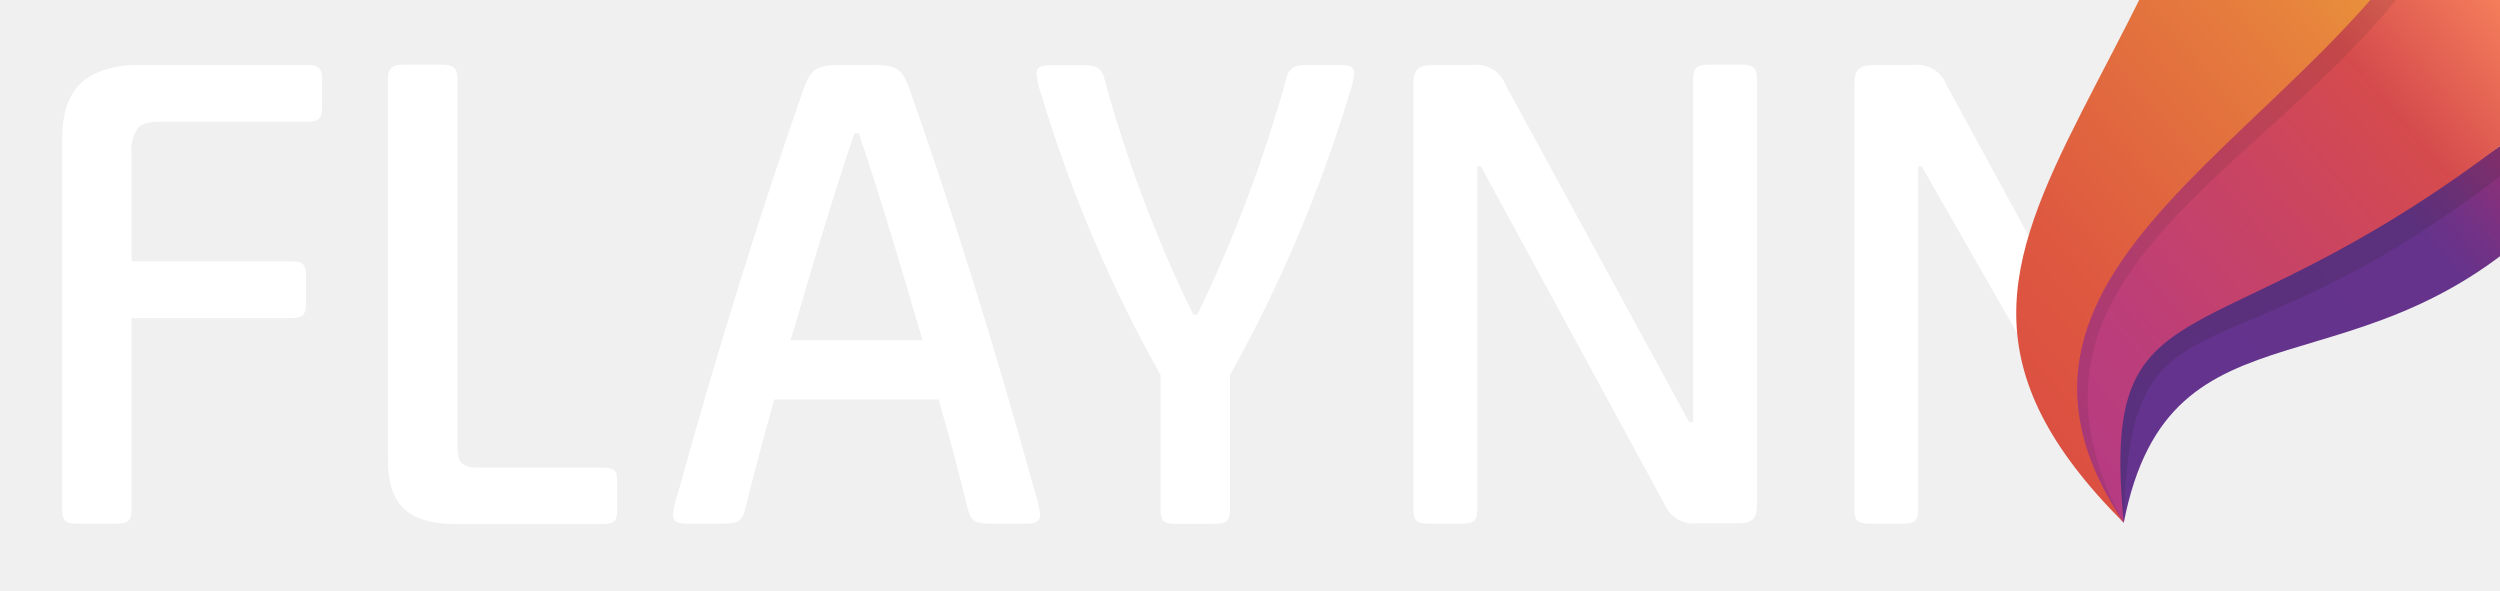
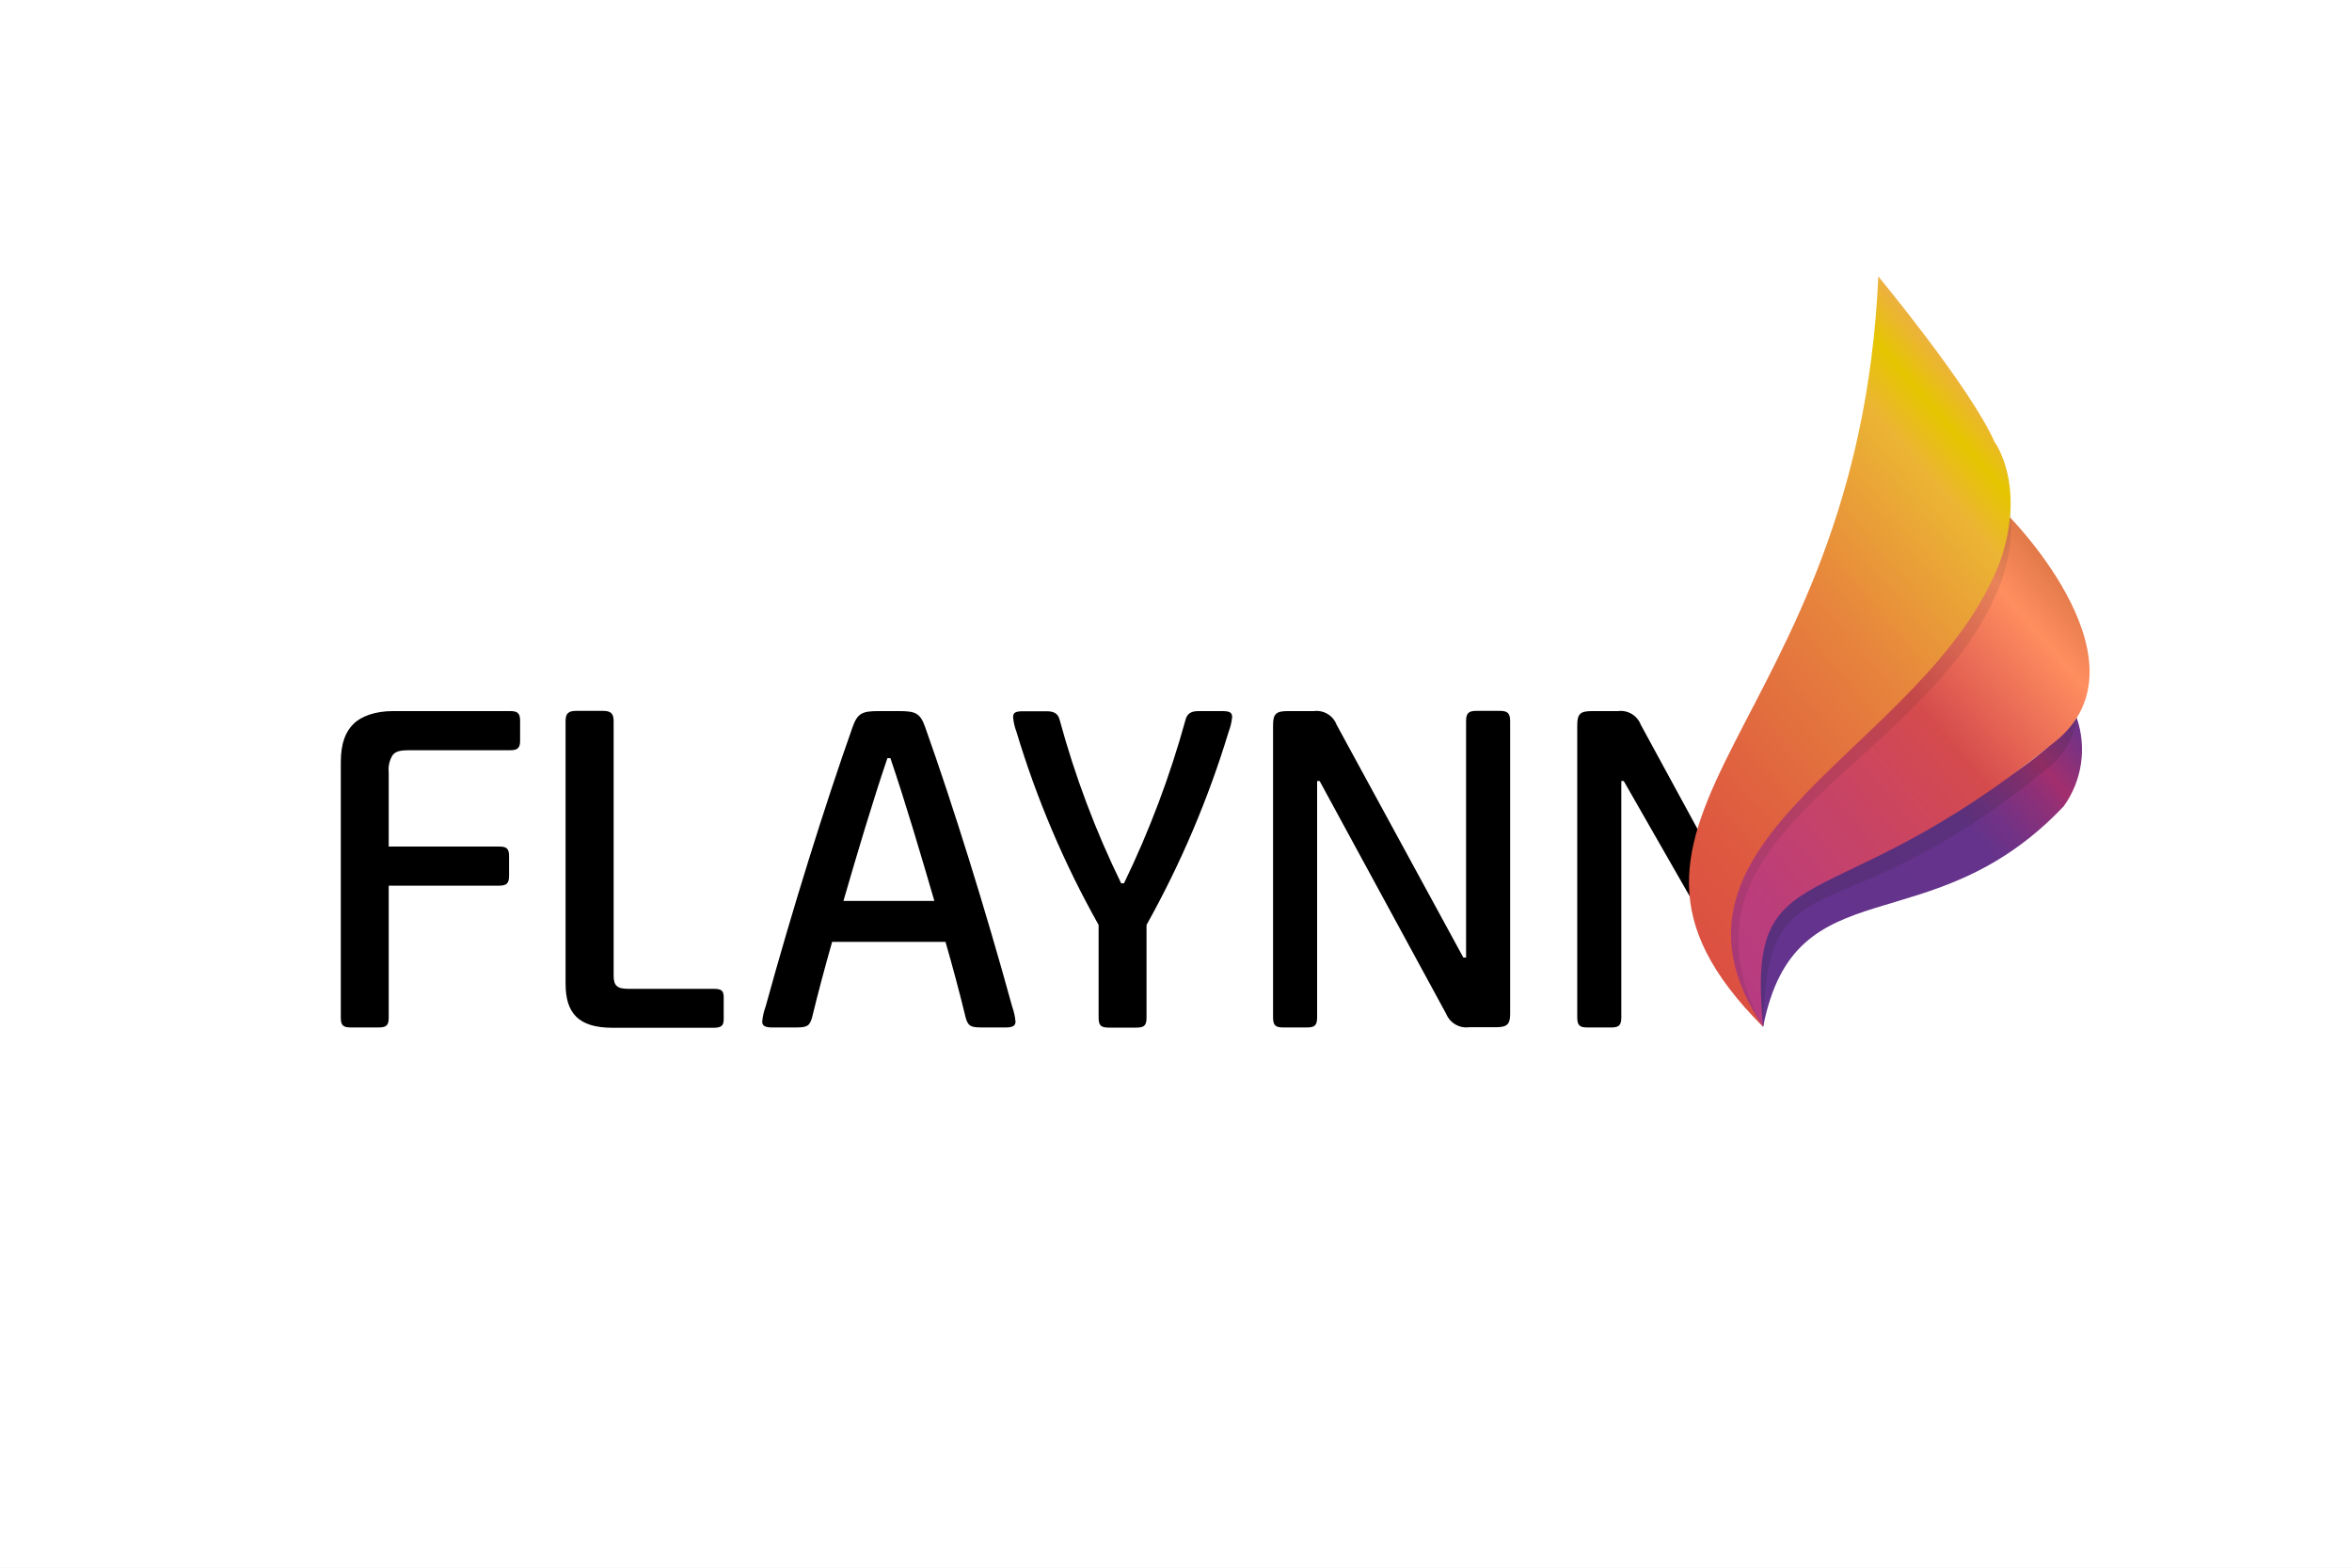
- <svg xmlns="http://www.w3.org/2000/svg" viewBox="38 85 220 52">
+ <svg xmlns="http://www.w3.org/2000/svg" viewBox="0 0 300 200">
  <defs>
-     <linearGradient id="lg1" x1="204.64" y1="121.84" x2="260.64" y2="121.84" gradientTransform="matrix(0.76, -0.65, 0.65, 0.76, -12.66, 167.23)" gradientUnits="userSpaceOnUse">
+     <style>.cls-1{fill:#fff;}.cls-2{fill:url(#Nouvelle_nuance_de_dÃ©gradÃ©_1_3);}.cls-3,.cls-5{fill:#232120;}.cls-3{opacity:0.15;}.cls-4{fill:url(#Nouvelle_nuance_de_dÃ©gradÃ©_1);}.cls-5{opacity:0.1;}.cls-6{fill:url(#Nouvelle_nuance_de_dÃ©gradÃ©_1_2);}</style>
+     <linearGradient id="Nouvelle_nuance_de_dÃ©gradÃ©_1_3" x1="204.64" y1="121.84" x2="260.64" y2="121.84" gradientTransform="matrix(0.76, -0.65, 0.65, 0.76, -12.66, 167.23)" gradientUnits="userSpaceOnUse">
      <stop offset="0" stop-color="#63338d" />
      <stop offset="0.64" stop-color="#65338c" />
      <stop offset="0.7" stop-color="#703286" />
      <stop offset="0.81" stop-color="#8f3077" />
      <stop offset="0.86" stop-color="#a22f6e" />
      <stop offset="1" stop-color="#65338c" />
    </linearGradient>
-     <linearGradient id="lg2" x1="204.64" y1="111.35" x2="270.78" y2="111.35" gradientTransform="matrix(0.76, -0.65, 0.65, 0.76, -12.66, 167.23)" gradientUnits="userSpaceOnUse">
+     <linearGradient id="Nouvelle_nuance_de_dÃ©gradÃ©_1" x1="204.64" y1="111.35" x2="270.78" y2="111.35" gradientTransform="matrix(0.76, -0.65, 0.65, 0.76, -12.66, 167.23)" gradientUnits="userSpaceOnUse">
      <stop offset="0" stop-color="#b73b82" />
      <stop offset="0.17" stop-color="#bc3e79" />
      <stop offset="0.45" stop-color="#cb455f" />
      <stop offset="0.62" stop-color="#d54b4d" />
      <stop offset="0.89" stop-color="#ff8e5f" />
      <stop offset="1" stop-color="#df7747" />
    </linearGradient>
-     <linearGradient id="lg3" x1="204.46" y1="94.2" x2="277.76" y2="94.2" gradientTransform="matrix(0.76, -0.65, 0.65, 0.76, -12.66, 167.23)" gradientUnits="userSpaceOnUse">
+     <linearGradient id="Nouvelle_nuance_de_dÃ©gradÃ©_1_2" x1="204.46" y1="94.2" x2="277.76" y2="94.2" gradientTransform="matrix(0.76, -0.65, 0.65, 0.76, -12.66, 167.23)" gradientUnits="userSpaceOnUse">
      <stop offset="0" stop-color="#dc5041" />
      <stop offset="0.16" stop-color="#de5940" />
      <stop offset="0.41" stop-color="#e3733e" />
      <stop offset="0.55" stop-color="#e7833d" />
      <stop offset="0.84" stop-color="#ebb533" />
      <stop offset="0.92" stop-color="#e5c500" />
      <stop offset="1" stop-color="#edaf46" />
    </linearGradient>
  </defs>
-   <path fill="#FFFFFF" d="M52.2,95.71c-1.12,0-1.74.13-2.12.63a3.44,3.44,0,0,0-.5,2.18V108h14.1c1,0,1.25.31,1.25,1.25v2.49c0,.88-.25,1.25-1.25,1.25H49.58v16.84c0,1-.31,1.25-1.31,1.25H44.78c-1,0-1.31-.25-1.31-1.25V97.27c0-2.49.62-3.93,1.62-4.92s2.81-1.63,5-1.63h15c.81,0,1.25.19,1.25,1.19v2.62c0,.87-.31,1.18-1.25,1.18Z" />
-   <path fill="#FFFFFF" d="M78.27,124.47c0,1.24.43,1.68,1.81,1.68H91c1.06,0,1.31.25,1.31,1.12V130c0,.81-.25,1.12-1.31,1.12H78.14c-4.36,0-6-1.87-6-5.62V92c0-1,.37-1.31,1.37-1.31H76.9c1,0,1.37.32,1.37,1.31Z" />
-   <path fill="#FFFFFF" d="M114.69,90.72c2.06,0,2.68.25,3.3,2,3.56,10,7.68,23.2,11.11,35.68a8,8,0,0,1,.43,1.93c0,.5-.31.75-1.25.75h-3c-1.43,0-1.81-.13-2.12-1.31-.68-2.81-1.62-6.36-2.56-9.61H106.14c-.93,3.25-1.87,6.8-2.55,9.61-.32,1.18-.69,1.31-2.12,1.31h-3c-.93,0-1.25-.25-1.25-.75a7.62,7.62,0,0,1,.44-1.93c3.43-12.48,7.55-25.64,11.1-35.68.63-1.75,1.25-2,3.31-2Zm-1.5,6c-1.93,5.68-3.87,12.23-5.61,18.22h11.6c-1.75-6-3.68-12.54-5.61-18.22Z" />
-   <path fill="#FFFFFF" d="M143.37,112.68a122.75,122.75,0,0,0,7.86-20.9c.19-.68.63-1.06,1.62-1.06h3c.93,0,1.31.13,1.31.75a7,7,0,0,1-.44,1.87A124.76,124.76,0,0,1,146.24,118v11.85c0,1.06-.37,1.25-1.37,1.25H141.5c-1,0-1.37-.19-1.37-1.25V118a121.86,121.86,0,0,1-10.48-24.64,6.94,6.94,0,0,1-.43-1.87c0-.62.37-.75,1.31-.75h3c1,0,1.44.38,1.62,1.06a117.89,117.89,0,0,0,7.86,20.9Z" />
-   <path fill="#FFFFFF" d="M168.32,99.64H168v30.13c0,1.06-.32,1.31-1.31,1.31h-3c-1,0-1.31-.25-1.31-1.31V92.47c0-1.43.44-1.75,1.87-1.75h3.31a2.74,2.74,0,0,1,2.93,1.75l16.16,29.69H187V92c0-1,.31-1.31,1.31-1.31h3c1,0,1.31.32,1.31,1.31v37.36c0,1.38-.44,1.69-1.87,1.69H187.4a2.78,2.78,0,0,1-2.93-1.69Z" />
-   <path fill="#FFFFFF" d="M207.11,99.64h-.31v30.13c0,1.06-.32,1.31-1.31,1.31h-3c-1,0-1.31-.25-1.31-1.31V92.47c0-1.43.44-1.75,1.87-1.75h3.31a2.75,2.75,0,0,1,2.93,1.75l16.15,29.69h.32l-.87,8.79s-.1-.27-.75-1.55Z" />
-   <path fill="url(#lg1)" d="M224.89,131c-11.6-24.6,23.18-19.65,40-39.42a12.41,12.41,0,0,1-1.66,11.28C246.17,120.88,229,110.05,224.89,131Z" />
-   <path fill="#232120" opacity="0.15" d="M224.89,131c-20.67-24.11,26-42,29.75-60.93,0,0,18.81,19.23,5.82,28.51C233.53,120.34,225.41,108.67,224.89,131Z" />
-   <path fill="url(#lg2)" d="M224.89,131c-20.68-24.1,27-45.49,31.48-65,0,0,18.9,19.15,5.14,29.09C232.89,118.25,222.66,108.08,224.89,131Z" />
-   <path fill="#232120" opacity="0.1" d="M224.89,131c-26.93-27,12.8-35.22,14.67-93.09,0,0,11.77,14.18,14.86,21.07,0,0,4.14,5.48.85,15.21C246.32,97.92,211.07,105.52,224.89,131Z" />
-   <path fill="url(#lg3)" d="M224.89,131c-27-27,12.11-37.25,14.69-95.73,0,0,11.77,14.18,14.82,21.1,0,0,4.14,5.49.68,15.36C245.73,95.8,208.54,106.52,224.89,131Z" />
+   <g id="Calque_11" data-name="Calque 11">
+     <rect class="cls-1" width="300" height="200" />
+   </g>
+   <g id="Calque_2" data-name="Calque 2">
+     <path d="M207.11,99.64h-.31v30.13c0,1.06-.32,1.31-1.31,1.31h-3c-1,0-1.31-.25-1.31-1.31V92.47c0-1.43.44-1.75,1.87-1.75h3.31a2.75,2.75,0,0,1,2.93,1.75l16.15,29.69h.32l-.87,8.79s-.1-.27-.75-1.55Z" />
+     <path class="cls-2" d="M224.89,131c-11.6-24.6,23.18-19.65,40-39.42a12.41,12.41,0,0,1-1.66,11.28C246.17,120.88,229,110.05,224.89,131Z" />
+     <path class="cls-3" d="M224.89,131c-20.67-24.11,26-42,29.75-60.93,0,0,18.81,19.23,5.82,28.51C233.53,120.34,225.41,108.67,224.89,131Z" />
+     <path class="cls-4" d="M224.89,131c-20.68-24.1,27-45.49,31.48-65,0,0,18.9,19.15,5.14,29.09C232.89,118.25,222.66,108.08,224.89,131Z" />
+     <path class="cls-5" d="M224.89,131c-26.93-27,12.8-35.22,14.67-93.09,0,0,11.77,14.18,14.86,21.07,0,0,4.14,5.48.85,15.21C246.32,97.92,211.07,105.52,224.89,131Z" />
+     <path class="cls-6" d="M224.89,131c-27-27,12.11-37.25,14.69-95.73,0,0,11.77,14.18,14.82,21.1,0,0,4.14,5.49.68,15.36C245.73,95.8,208.54,106.52,224.89,131Z" />
+     <path d="M52.2,95.71c-1.12,0-1.74.13-2.12.63a3.44,3.44,0,0,0-.5,2.18V108h14.1c1,0,1.25.31,1.25,1.25v2.49c0,.88-.25,1.25-1.25,1.25H49.58v16.84c0,1-.31,1.25-1.31,1.25H44.78c-1,0-1.31-.25-1.31-1.25V97.27c0-2.49.62-3.93,1.62-4.92s2.81-1.63,5-1.63h15c.81,0,1.25.19,1.25,1.19v2.62c0,.87-.31,1.18-1.25,1.18Z" />
+     <path d="M78.27,124.47c0,1.24.43,1.68,1.81,1.68H91c1.06,0,1.31.25,1.31,1.12V130c0,.81-.25,1.12-1.31,1.12H78.14c-4.36,0-6-1.87-6-5.62V92c0-1,.37-1.31,1.37-1.31H76.9c1,0,1.37.32,1.37,1.31Z" />
+     <path d="M114.69,90.72c2.06,0,2.68.25,3.3,2,3.56,10,7.68,23.2,11.11,35.68a8,8,0,0,1,.43,1.93c0,.5-.31.75-1.25.75h-3c-1.43,0-1.81-.13-2.12-1.31-.68-2.81-1.62-6.36-2.56-9.61H106.14c-.93,3.25-1.87,6.8-2.55,9.61-.32,1.18-.69,1.31-2.12,1.31h-3c-.93,0-1.25-.25-1.25-.75a7.62,7.62,0,0,1,.44-1.93c3.43-12.48,7.55-25.64,11.1-35.68.63-1.75,1.25-2,3.31-2Zm-1.5,6c-1.93,5.68-3.87,12.23-5.61,18.22h11.6c-1.75-6-3.68-12.54-5.61-18.22Z" />
+     <path d="M143.37,112.68a122.75,122.75,0,0,0,7.86-20.9c.19-.68.63-1.06,1.62-1.06h3c.93,0,1.31.13,1.31.75a7,7,0,0,1-.44,1.87A124.76,124.76,0,0,1,146.24,118v11.85c0,1.06-.37,1.25-1.37,1.25H141.5c-1,0-1.37-.19-1.37-1.25V118a121.86,121.86,0,0,1-10.48-24.64,6.94,6.94,0,0,1-.43-1.87c0-.62.37-.75,1.31-.75h3c1,0,1.44.38,1.62,1.06a117.89,117.89,0,0,0,7.86,20.9Z" />
+     <path d="M168.32,99.64H168v30.13c0,1.06-.32,1.31-1.31,1.31h-3c-1,0-1.31-.25-1.31-1.31V92.47c0-1.43.44-1.75,1.87-1.75h3.31a2.74,2.74,0,0,1,2.93,1.75l16.16,29.69H187V92c0-1,.31-1.31,1.31-1.31h3c1,0,1.31.32,1.31,1.31v37.36c0,1.38-.44,1.69-1.87,1.69H187.4a2.78,2.78,0,0,1-2.93-1.69Z" />
+   </g>
</svg>
